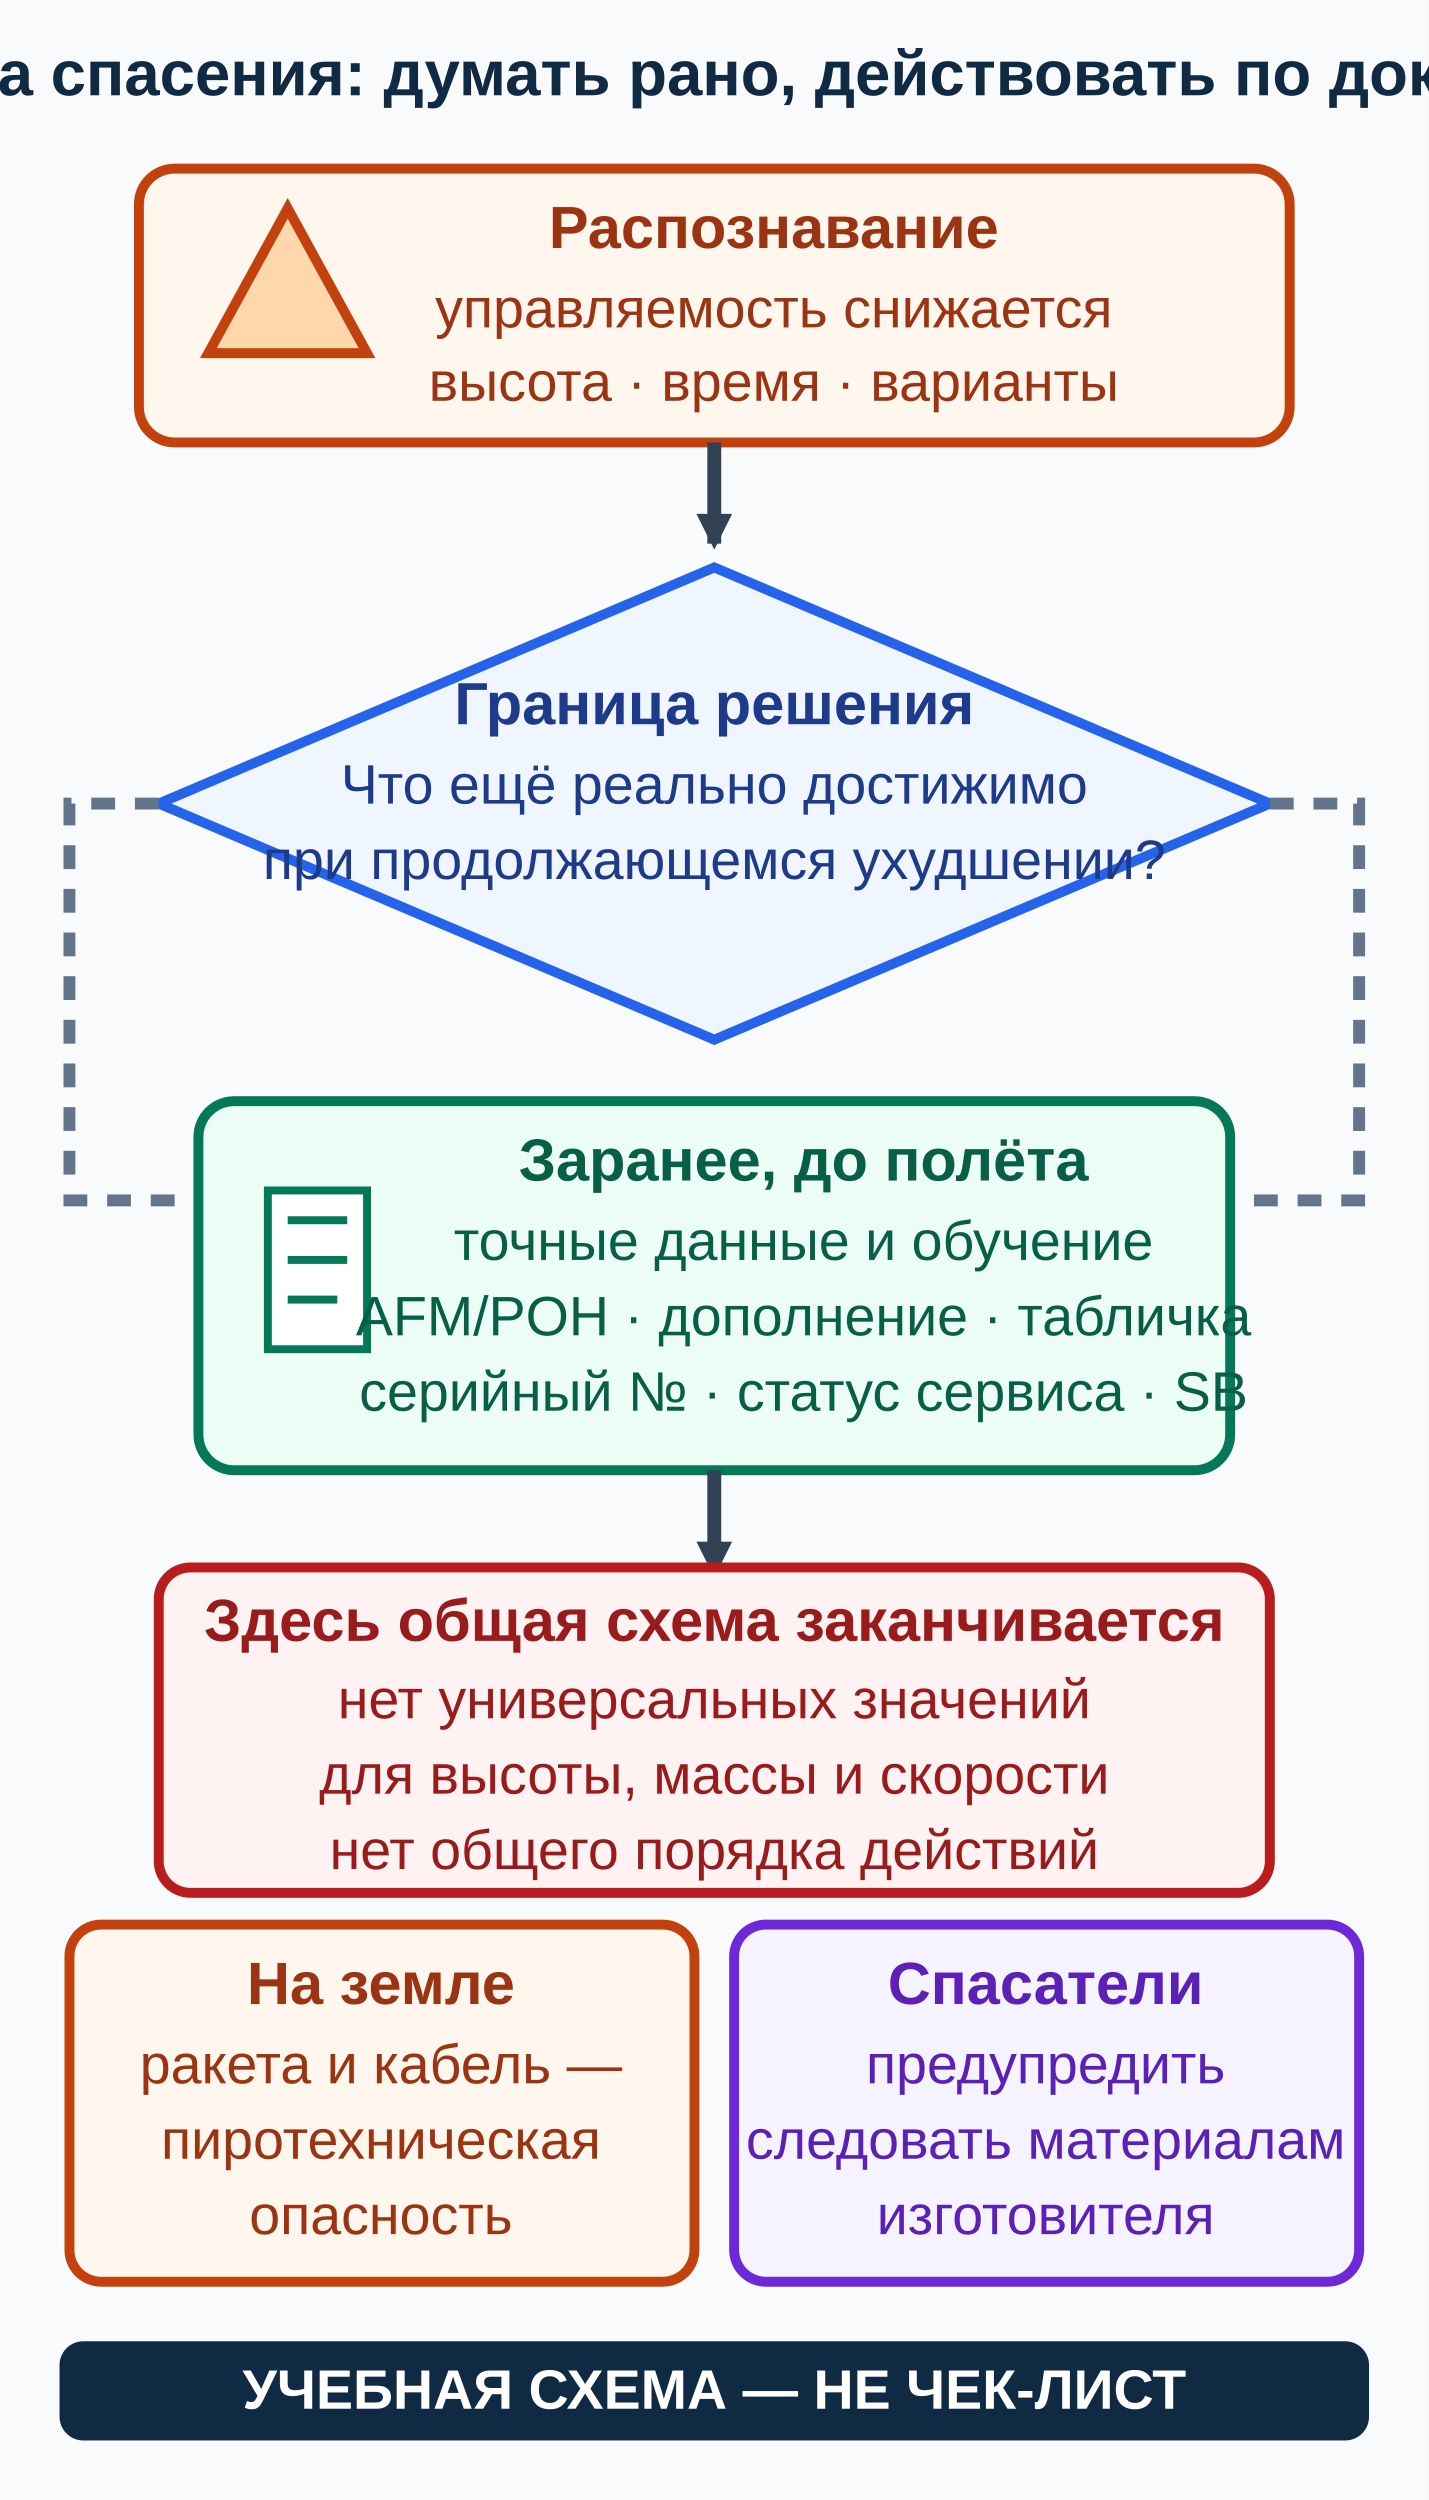
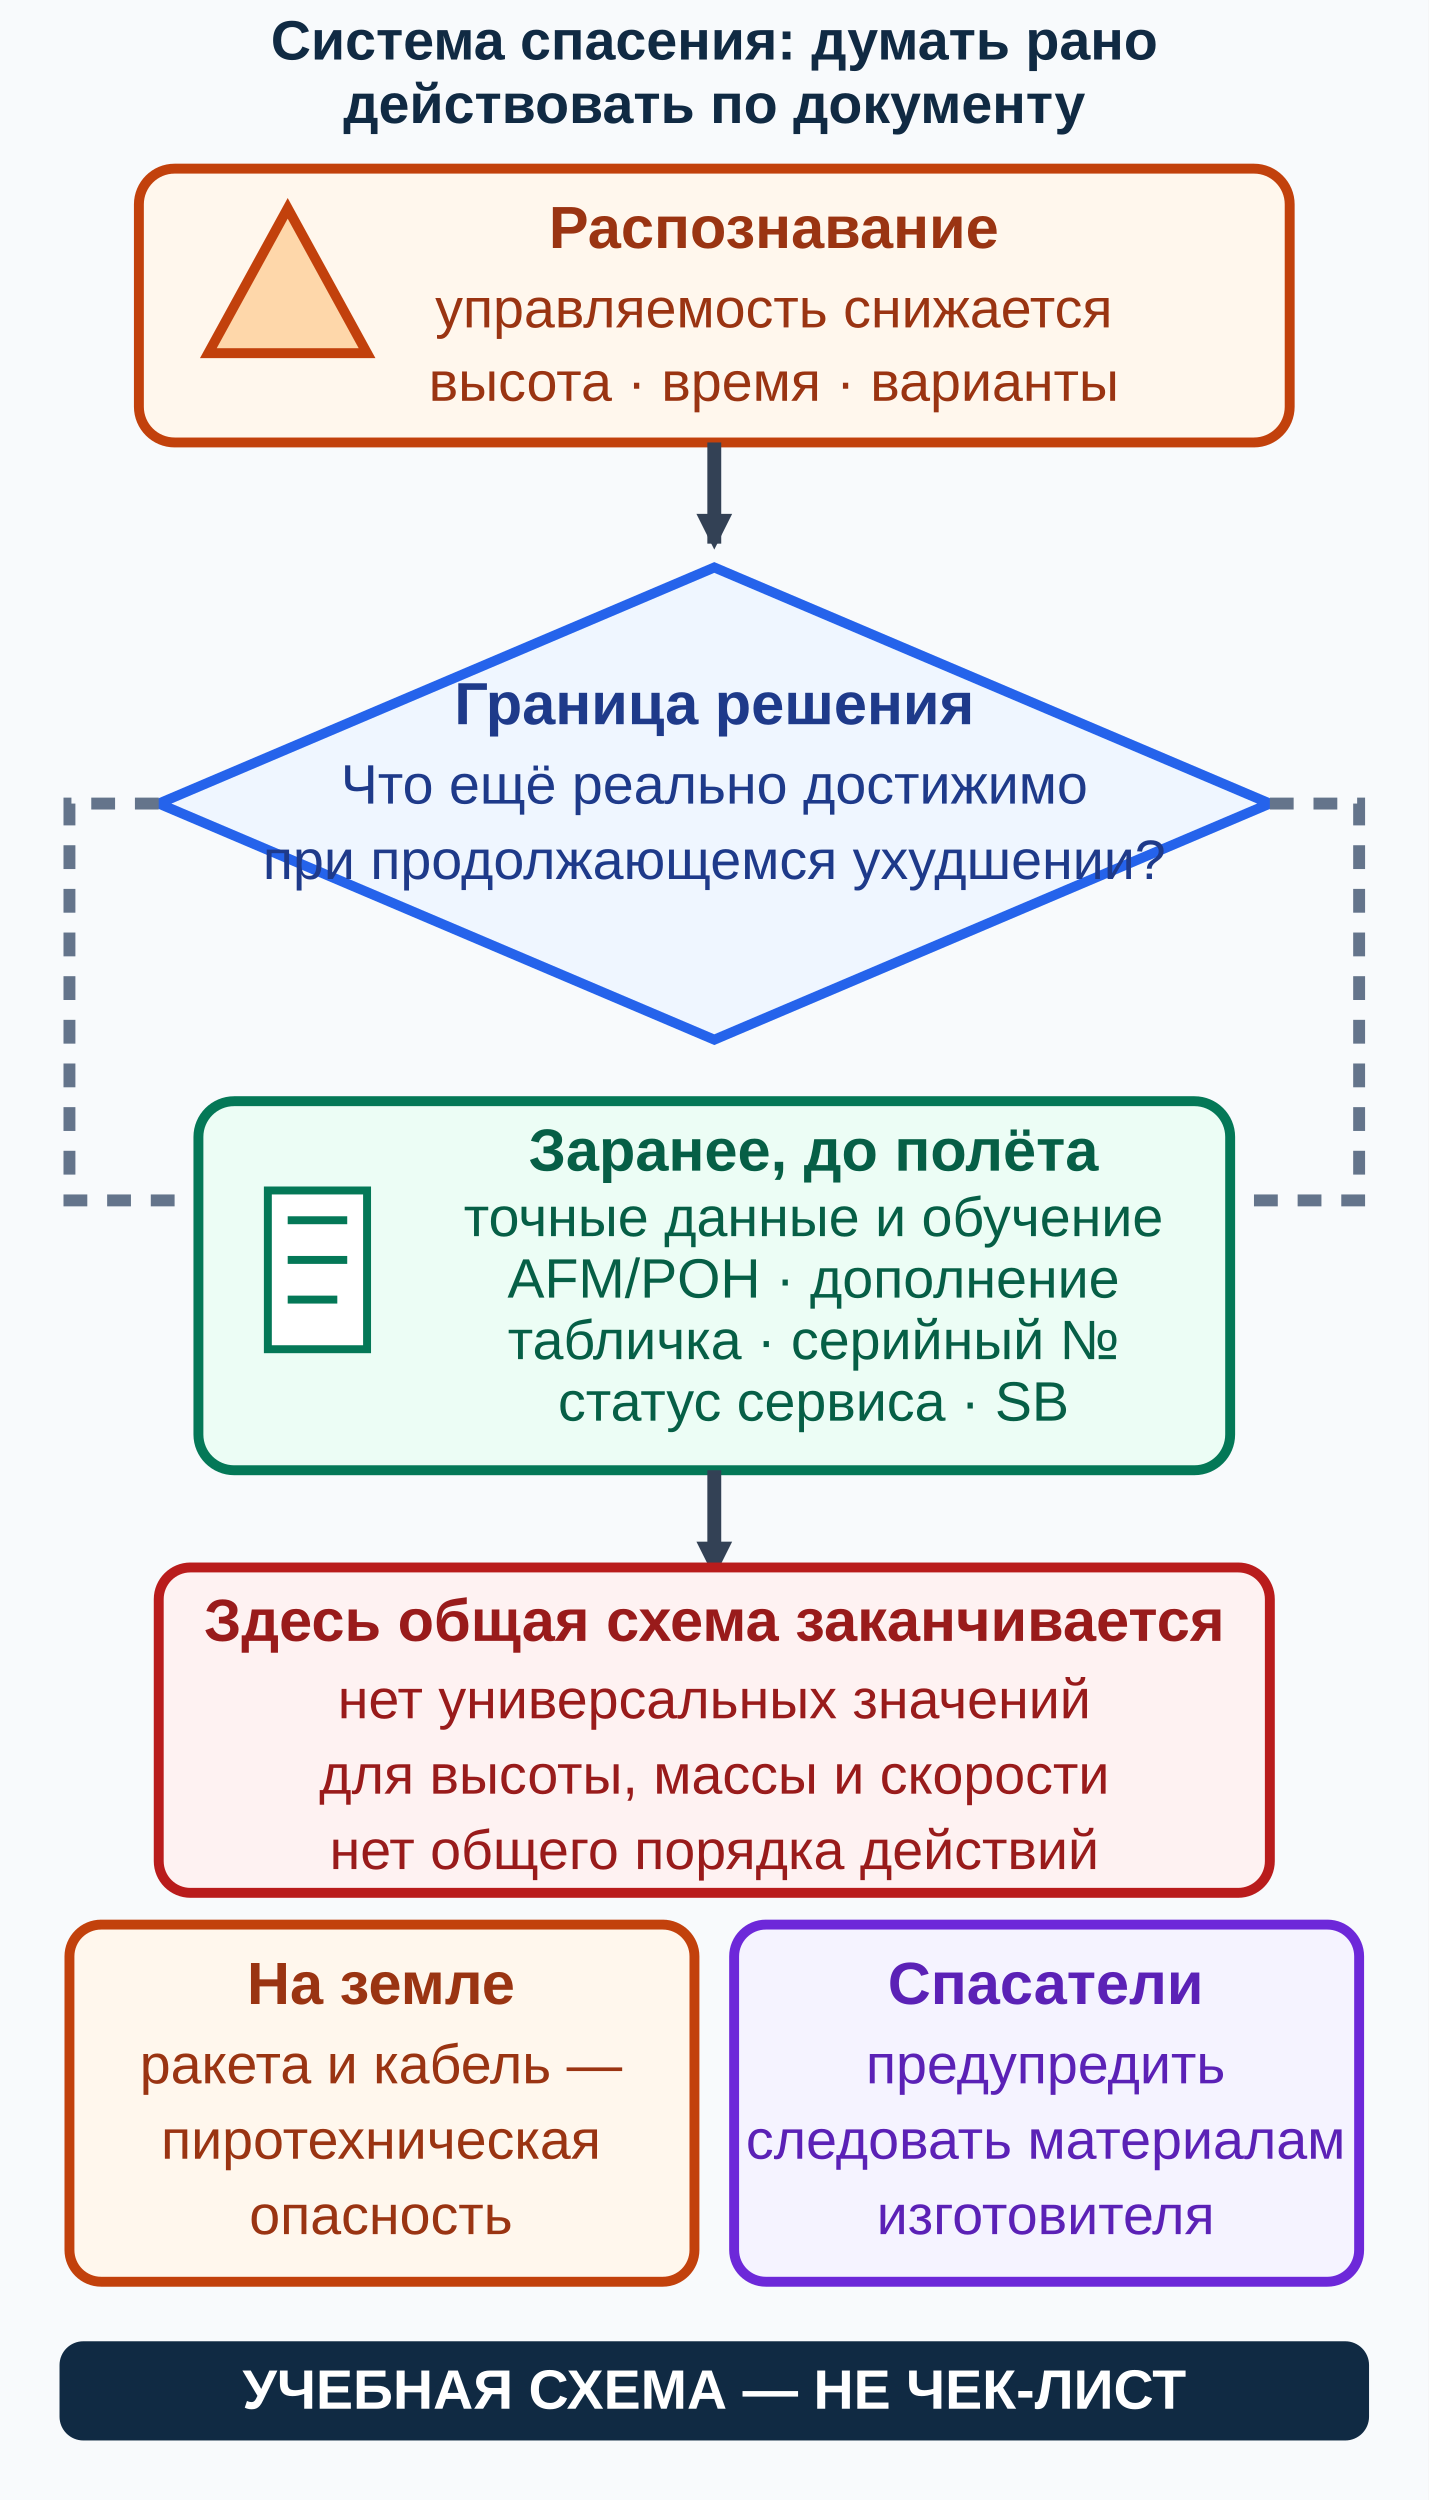
<svg xmlns="http://www.w3.org/2000/svg" viewBox="0 0 720 1260" role="img" aria-labelledby="brs-title brs-desc">
  <defs>
    <marker id="boundary-arrow" viewBox="0 0 12 12" refX="10" refY="6" markerWidth="18" markerHeight="18" markerUnits="userSpaceOnUse" orient="auto">
      <path d="M0 0 L12 6 L0 12 Z" fill="context-stroke" />
    </marker>
  </defs>
  <rect width="720" height="1260" fill="#f8fafc" />
-   <text x="360" y="48" text-anchor="middle" font-family="Arial, sans-serif" font-size="32" font-weight="700" fill="#102a43">Система спасения: думать рано, действовать по документу</text>
+   <text x="360" y="30" text-anchor="middle" font-family="Arial, sans-serif" font-size="28" font-weight="700" fill="#102a43">Система спасения: думать рано</text>
+   <text x="360" y="62" text-anchor="middle" font-family="Arial, sans-serif" font-size="28" font-weight="700" fill="#102a43">действовать по документу</text>
  <g id="recognition">
    <rect x="70" y="85" width="580" height="138" rx="18" fill="#fff7ed" stroke="#c2410c" stroke-width="5" />
    <path d="M105 178 L145 105 L185 178 Z" fill="#fed7aa" stroke="#c2410c" stroke-width="5" />
    <text x="390" y="125" text-anchor="middle" font-family="Arial, sans-serif" font-size="30" font-weight="700" fill="#9a3412">Распознавание</text>
    <text x="390" y="165" text-anchor="middle" font-family="Arial, sans-serif" font-size="28" fill="#9a3412">управляемость снижается</text>
    <text x="390" y="202" text-anchor="middle" font-family="Arial, sans-serif" font-size="28" fill="#9a3412">высота · время · варианты</text>
  </g>
  <line x1="360" y1="223" x2="360" y2="274" stroke="#334155" stroke-width="7" marker-end="url(#boundary-arrow)" />
  <g id="decision">
    <polygon points="360,286 640,405 360,524 80,405" fill="#eff6ff" stroke="#2563eb" stroke-width="5" />
    <text x="360" y="365" text-anchor="middle" font-family="Arial, sans-serif" font-size="30" font-weight="700" fill="#1e3a8a">Граница решения</text>
    <text x="360" y="405" text-anchor="middle" font-family="Arial, sans-serif" font-size="28" fill="#1e3a8a">Что ещё реально достижимо</text>
    <text x="360" y="443" text-anchor="middle" font-family="Arial, sans-serif" font-size="28" fill="#1e3a8a">при продолжающемся ухудшении?</text>
  </g>
  <path d="M80 405 H35 V605 H100" fill="none" stroke="#64748b" stroke-width="6" stroke-dasharray="12 10" />
  <path d="M640 405 H685 V605 H620" fill="none" stroke="#64748b" stroke-width="6" stroke-dasharray="12 10" />
  <g id="exact-manual-gate">
    <rect x="100" y="555" width="520" height="186" rx="18" fill="#ecfdf5" stroke="#047857" stroke-width="5" />
    <path d="M135 600 H185 V680 H135 Z M145 615 H175 M145 635 H175 M145 655 H170" fill="#ffffff" stroke="#047857" stroke-width="4" />
-     <text x="405" y="595" text-anchor="middle" font-family="Arial, sans-serif" font-size="30" font-weight="700" fill="#065f46">Заранее, до полёта</text>
-     <text x="405" y="635" text-anchor="middle" font-family="Arial, sans-serif" font-size="28" fill="#065f46">точные данные и обучение</text>
-     <text x="405" y="673" text-anchor="middle" font-family="Arial, sans-serif" font-size="28" fill="#065f46">AFM/POH · дополнение · табличка</text>
-     <text x="405" y="711" text-anchor="middle" font-family="Arial, sans-serif" font-size="28" fill="#065f46">серийный № · статус сервиса · SB</text>
+     <text x="410" y="590" text-anchor="middle" font-family="Arial, sans-serif" font-size="30" font-weight="700" fill="#065f46">Заранее, до полёта</text>
+     <text x="410" y="623" text-anchor="middle" font-family="Arial, sans-serif" font-size="28" fill="#065f46">точные данные и обучение</text>
+     <text x="410" y="654" text-anchor="middle" font-family="Arial, sans-serif" font-size="28" fill="#065f46">AFM/POH · дополнение</text>
+     <text x="410" y="685" text-anchor="middle" font-family="Arial, sans-serif" font-size="28" fill="#065f46">табличка · серийный №</text>
+     <text x="410" y="716" text-anchor="middle" font-family="Arial, sans-serif" font-size="28" fill="#065f46">статус сервиса · SB</text>
  </g>
  <line x1="360" y1="741" x2="360" y2="792" stroke="#334155" stroke-width="7" marker-end="url(#boundary-arrow)" />
  <rect x="80" y="790" width="560" height="164" rx="16" fill="#fef2f2" stroke="#b91c1c" stroke-width="5" />
  <text x="360" y="827" text-anchor="middle" font-family="Arial, sans-serif" font-size="30" font-weight="700" fill="#991b1b">Здесь общая схема заканчивается</text>
  <text x="360" y="866" text-anchor="middle" font-family="Arial, sans-serif" font-size="28" fill="#991b1b">нет универсальных значений</text>
  <text x="360" y="904" text-anchor="middle" font-family="Arial, sans-serif" font-size="28" fill="#991b1b">для высоты, массы и скорости</text>
  <text x="360" y="942" text-anchor="middle" font-family="Arial, sans-serif" font-size="28" fill="#991b1b">нет общего порядка действий</text>
  <g id="ground-hazard">
    <rect x="35" y="970" width="315" height="180" rx="16" fill="#fff7ed" stroke="#c2410c" stroke-width="5" />
    <text x="192" y="1010" text-anchor="middle" font-family="Arial, sans-serif" font-size="30" font-weight="700" fill="#9a3412">На земле</text>
    <text x="192" y="1050" text-anchor="middle" font-family="Arial, sans-serif" font-size="28" fill="#9a3412">ракета и кабель —</text>
    <text x="192" y="1088" text-anchor="middle" font-family="Arial, sans-serif" font-size="28" fill="#9a3412">пиротехническая</text>
    <text x="192" y="1126" text-anchor="middle" font-family="Arial, sans-serif" font-size="28" fill="#9a3412">опасность</text>
  </g>
  <g id="rescuer-hazard">
    <rect x="370" y="970" width="315" height="180" rx="16" fill="#f5f3ff" stroke="#6d28d9" stroke-width="5" />
    <text x="527" y="1010" text-anchor="middle" font-family="Arial, sans-serif" font-size="30" font-weight="700" fill="#5b21b6">Спасатели</text>
    <text x="527" y="1050" text-anchor="middle" font-family="Arial, sans-serif" font-size="28" fill="#5b21b6">предупредить</text>
    <text x="527" y="1088" text-anchor="middle" font-family="Arial, sans-serif" font-size="28" fill="#5b21b6">следовать материалам</text>
    <text x="527" y="1126" text-anchor="middle" font-family="Arial, sans-serif" font-size="28" fill="#5b21b6">изготовителя</text>
  </g>
  <rect x="30" y="1180" width="660" height="50" rx="12" fill="#102a43" />
  <text x="360" y="1214" text-anchor="middle" font-family="Arial, sans-serif" font-size="28" font-weight="700" fill="#ffffff">УЧЕБНАЯ СХЕМА — НЕ ЧЕК-ЛИСТ</text>
</svg>
